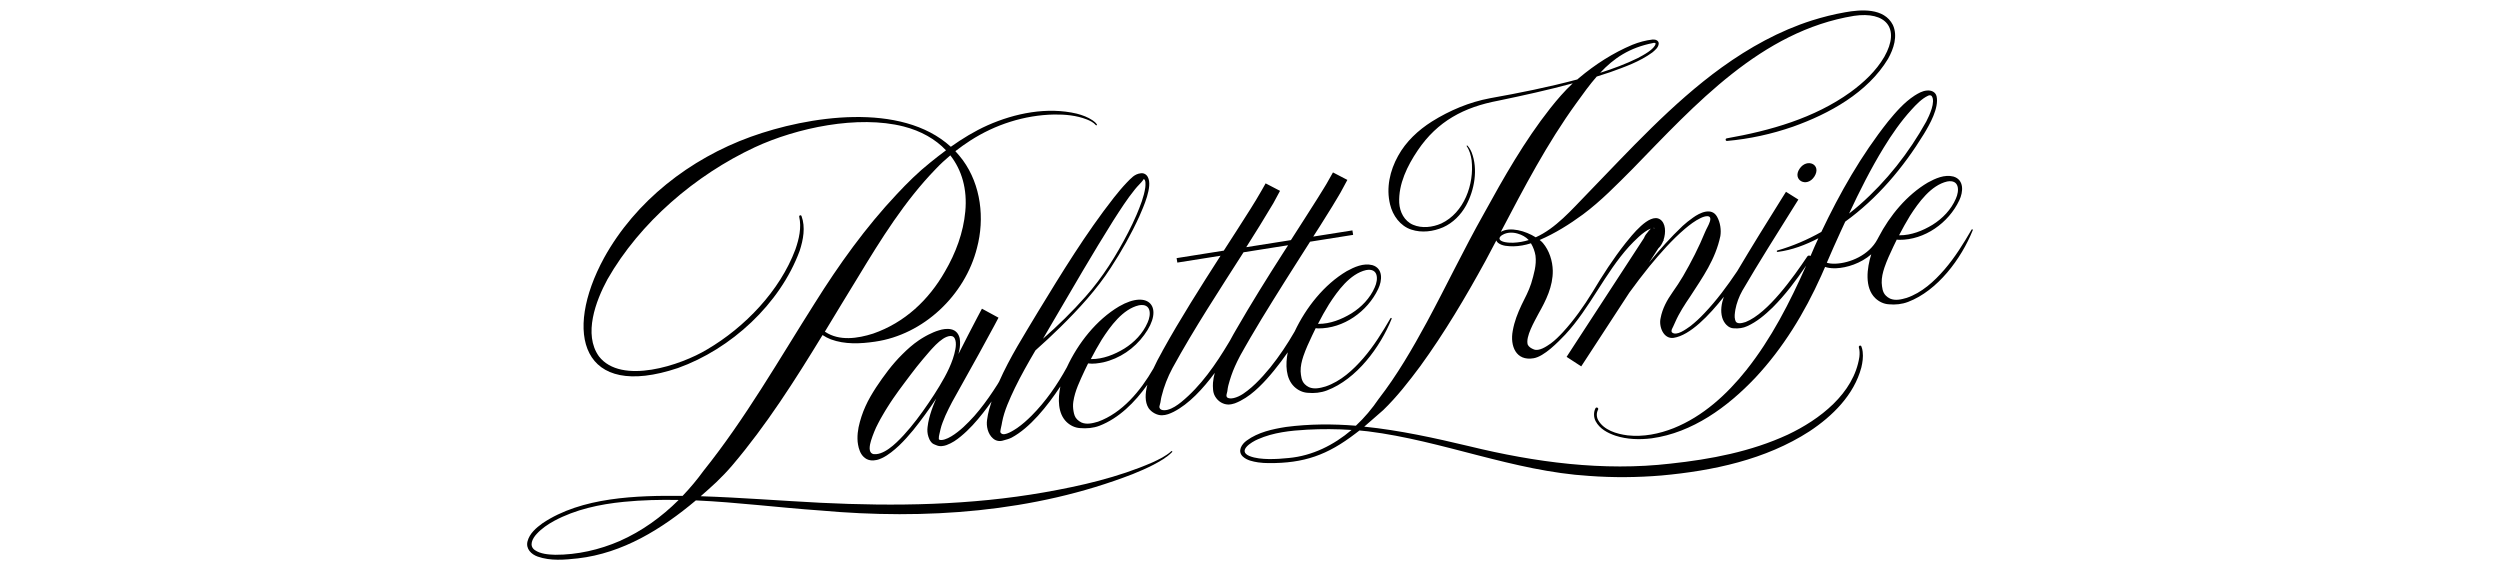
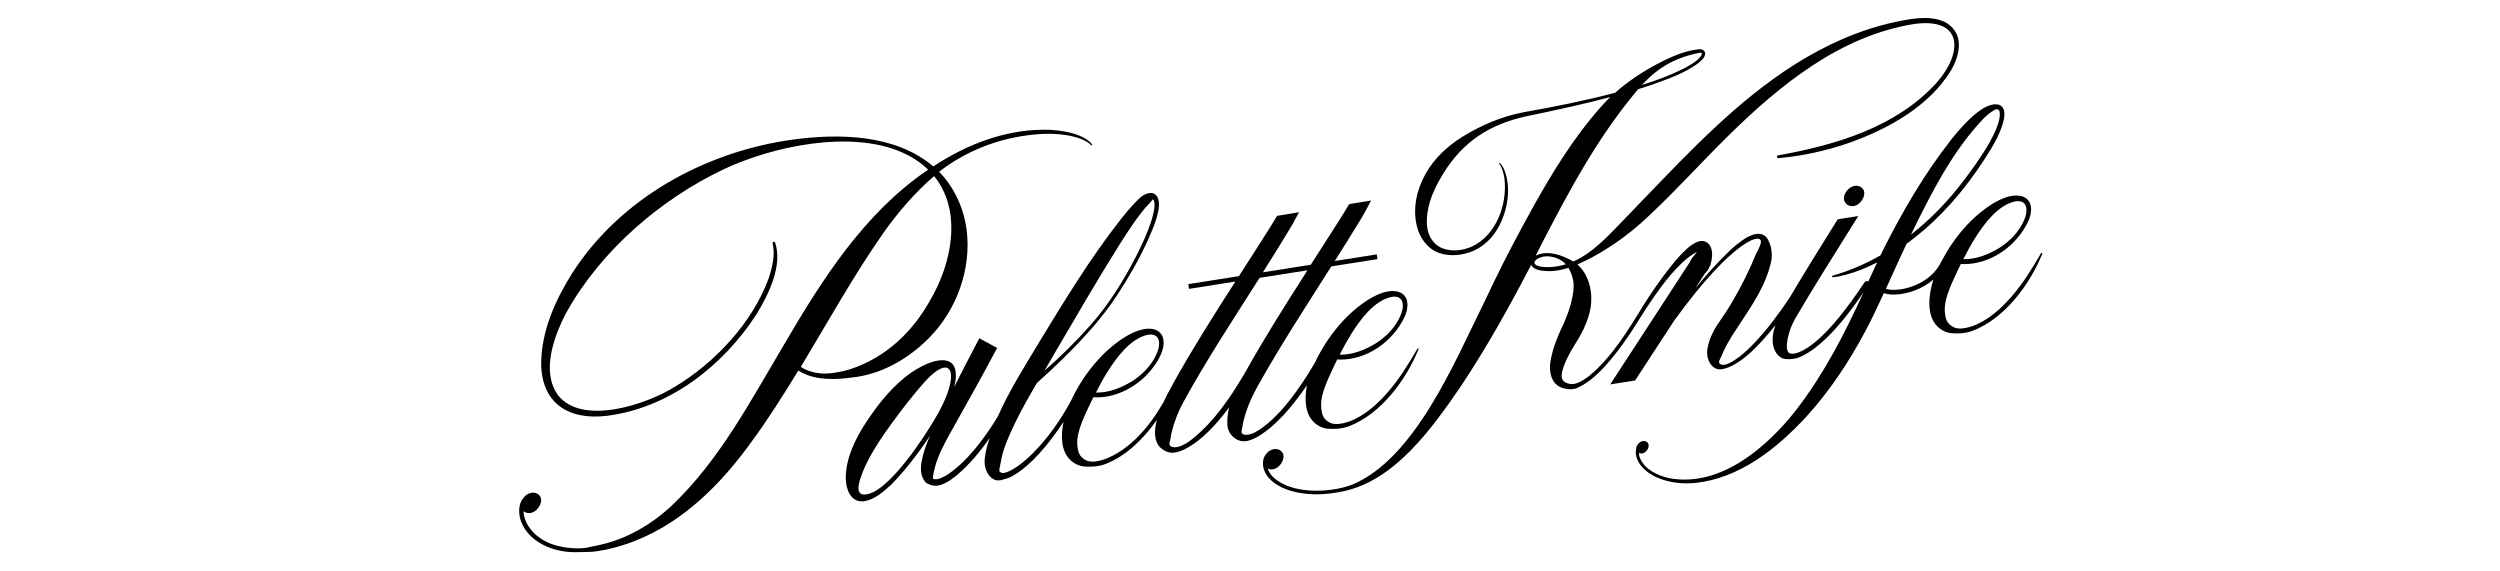
<svg xmlns="http://www.w3.org/2000/svg" version="1.1" id="Layer_1" x="0px" y="0px" viewBox="0 0 3471.2 791.8" style="enable-background:new 0 0 3471.2 791.8;" xml:space="preserve">
  <g>
-     <path d="M1626.3,626.5c-7.6,6.9-17.2,11.4-26.5,15.7c-47.6,20.7-98.8,32.4-149.8,41.4c-102.4,18-206.8,19.6-310.5,14.5   c-55.2-2.8-111.1-7.3-166.6-9.1c7.4-6.4,14.7-13,21.8-19.6c7.7-7.4,15.1-15.1,22-23.2c47.5-55.9,87.1-118.2,125.4-181   c3.6,2.4,7.4,4.4,11.5,6c19.6,7.2,40.9,6.2,61.3,3.2c67.3-9.6,125.1-64.5,141.6-130.1c10.9-40.9,5.6-87.3-19.6-121.9   c-3.3-4.4-6.8-8.6-10.4-12.5c6.7-5.2,13.6-10.1,20.7-14.7c34.6-22.3,75.2-35.4,116.4-36.2c15.3-0.2,31,1.2,45.3,6.8   c4.6,1.8,9.4,4.2,12.6,7.9c0.3,0.4,0.8,0.5,1.2,0.2c0.4-0.3,0.5-0.8,0.3-1.2c-1.6-2.4-3.7-4.1-5.9-5.6c-6.6-4.5-14.3-7.3-22-9.3   c-40.9-9.7-85.9-0.7-123.9,16.2c-18.1,8.1-34.9,18.4-51,29.8c-68.9-62.9-198.3-42.6-278-13.8c-84.2,30.5-159.8,89-203.5,168.1   c-56.8,104.4-31.5,197.9,102.6,152.9c73.7-26.4,141.7-88.7,169-162.7c5-15.4,8.3-32.7,2.6-48.3c-0.8-2-3.7-1-3.2,1   c3.4,15.1-0.3,30.9-5.3,45.3c-21.5,57.5-70.1,108.1-122.6,138.9c-36.2,21.9-119.1,49.7-150.2,9.6c-21.9-30.6-4.4-77,11.8-106.9   C888.6,308.7,965.6,243,1048,204.5c58.4-27.1,143.4-45,206.6-28.9c24.2,6.2,44.3,17.6,58.9,33.1c-7.5,5.5-14.8,11.3-22,17.1   c-16.6,13.2-31.7,28.2-46.2,43.7c-43.4,46.1-80.5,97.9-114,151.4c-49.9,78.7-96.1,159.9-154.3,232.6c-8.9,12.3-18.7,24-29.2,35   c-64-0.6-140.1,1.5-194.5,38c-8.8,6.4-18.1,14.2-20.9,25.3c-2.5,10.3,5.3,17.9,14.1,21c17.9,6.3,37.5,4.5,55.9,2.5   c62.4-7.2,116.4-40.7,163.8-80.5c57.6,2.6,115.1,10,172.7,14c145.8,13.1,296.4,2.8,433.8-50.5c9.7-3.9,19.4-8.1,28.7-12.9   c9.3-5,18.7-10.1,26.1-17.8c0.3-0.3,0.3-0.8,0-1.1C1627.2,626.2,1626.6,626.2,1626.3,626.5z M1299.4,234.5   c6.3-6.7,13.1-12.9,20.1-18.8c16,20.5,23.7,47,20.8,77.8c-2.7,29.6-13.3,57.9-28.2,83.4c-22.6,39.7-56,71.1-99.8,86.3   c-21.3,6.8-46.8,10.7-66.5-2.4c-0.2-0.1-0.3-0.2-0.5-0.3c15.4-25.3,30.5-50.6,45.9-75.5C1223.3,332,1256.1,279.1,1299.4,234.5z    M860.4,751.2c-28.1,12.2-58.9,19.2-89.6,19.1c-9.5-0.3-20.3-1.1-28.2-6.5c-8.6-6.1-3.3-16.2,2.7-22.6c6.8-7.4,15.4-13.2,24.2-18   c29.6-15.9,63.2-23.1,96.5-26.4c25.5-2.5,50.9-3.1,76.3-2.6C918.6,717.8,891.2,737.6,860.4,751.2z" />
-     <path d="M2498.6,234.4c-10.5,15.6,10.2,27,20.7,10.6C2529.7,228.5,2509,218.8,2498.6,234.4z" />
-     <path d="M1748.1,537.4c7.5-7.2,14.4-15,20.9-23c6.7-8.2,13-16.6,19-25.2c-3.3,16.9-2.9,36.2,9,47.7c5.1,4.9,11.8,8.1,18.7,8.5   c9.2,0.9,18.4-0.1,26.8-3.3c41-15.6,73.9-59.9,89.8-99.5c0.4-1.1-1.2-1.7-1.6-0.8c-11.3,19.5-23.1,38.6-37.7,55.5   c-14.3,16.5-31.5,32.2-52.4,39.3c-7.5,2.2-15.8,4.2-23.1,1c-2.3-1.1-4.2-2.5-5.8-4.1c-4.8-4.7-5.3-11.5-5.8-17.8   c-0.2-7.2,1.5-14.2,3.8-21.2c3.4-9.9,7.7-19.2,12.3-28.9c1.6-3.3,3.2-6.6,4.8-9.9c1.1,0.1,2.3,0.2,3.4,0.3   c35.3,0.3,68.6-23.5,83.4-54.8c5.6-11.6,7.1-28.6-8.2-33.1c-12.4-3.1-24.9,2.6-35.5,8.4c-31.4,18.6-56.6,50.5-72.3,83.8   c-10.1,17.5-21.3,34.3-33.9,50c-6.4,7.8-13.1,15.4-20.4,22.4c-3.6,3.5-7.4,6.8-11.3,9.8c-3.9,3.1-8,5.9-12.4,7.9   c-2.2,1-4.4,1.8-6.6,2.3c-2.2,0.5-4.4,0.7-6.2,0.3c-0.9-0.1-1.7-0.5-2.4-0.8c-0.6-0.5-1.1-1-1.3-1.7c-0.1-0.1-0.1-0.3-0.1-0.5   c0-0.2-0.1-0.3-0.1-0.5c0-0.4,0-0.7,0.1-1.2l0.1-0.6l0.1-0.6c0.1-0.4,0.2-0.8,0.3-1.2c0.5-1.7,0.8-3.4,1-5.3c0.1-0.5,0.1-1,0.2-1.5   c0.1-0.5,0.2-1,0.3-1.5l0.3-1.5l0.4-1.6c1.1-4.2,2.4-8.5,3.9-12.9c3-8.8,7.1-17.7,11.6-26.3l1.7-3.2l1.9-3.3l3.7-6.6   c2.4-4.4,5-8.8,7.6-13.2c10.2-17.5,20.8-34.9,31.6-52.2c10.8-17.3,21.6-34.6,32.6-51.8c6.2-9.8,12.5-19.6,18.7-29.4l56.7-9l3.1-0.5   l-1-6.2l-54.4,8.6c3.3-5.1,6.5-10.2,9.8-15.3c5.5-8.7,10.9-17.4,16.3-26.1c2.7-4.4,5.4-8.8,8-13.3l4-6.8l3.9-7.2l5.4-10l-20-10.4   l-5.6,9.9l-3.5,6.2l-3.9,6.4c-2.6,4.3-5.3,8.6-8,12.9c-5.4,8.6-10.9,17.2-16.4,25.8l-21,32.8l-62,9.8c12.8-20.2,25.4-40.4,37.6-61   c2.3-4.3,6.9-12.7,9.3-17.2l-20-10.4c0,0-5.6,9.9-5.6,9.9c-4.7,8.5-10.3,17.3-15.4,25.6c-12.1,19.2-24.6,38.5-37.1,57.9l-62.4,9.9   l-3.1,0.5l1,6.2l60-9.5c-27.9,43.5-55.9,87.5-80.6,132.1c0,0,0,0,0,0s-0.1,0.3-0.3,0.7c-2.3,4.2-4.6,8.3-6.8,12.5   c-1.7,3.3-3.6,7.1-5.5,11.3c-18.1,31.4-43.5,61.7-76.9,73.8c-7.5,2.2-15.8,4.3-23.1,1.1c-2.3-1.1-4.2-2.6-5.8-4.1   c-3.2-3-4.4-7.2-5.1-11.4c-0.8-4.3-1-8.9-0.3-13.4c2.2-15.2,9.3-29.2,15.7-43.2c1.6-3.3,3.2-6.6,4.8-9.9c7,1,14.4-0.2,21-1.5   c22.8-5.2,43.2-19.1,56.9-38c28.3-38.2,6.7-63.7-34.8-39.7c-31.6,18.7-57,51-72.6,84.6c-13.3,24.3-29.3,47.4-48.9,67.1   c-6.3,6.3-12.9,12.2-20.1,17.2c-4.4,2.9-17.2,11.5-21.9,7.6c-1.2-0.9-1.5-1.6-1.5-2.4c0.3-4.2,1.8-8.3,2.5-13.4   c3-16,10.6-32.4,17.8-47.5c8.3-17.1,18.3-34.7,28.5-52.1c11.7-10.4,23.2-21.1,34.4-32.1c25.8-25.4,50.6-52.3,70.3-82.8   c14.9-22.8,28.3-46.5,39.6-71.3c5.5-12.8,18.8-41.5,11.7-54.5c-1.9-3.7-5.6-5.8-9.7-5.2c-8.8,0.9-13.7,7.1-19.3,12.7   c-6.5,6.8-12.4,13.9-18.1,21.1c-38.9,49.6-72.6,104.8-105.4,158.6c-18.8,31.5-39.1,63.2-54,97c-0.7,1.2-1.5,2.5-2.2,3.7   c-7.8,12.3-16.1,24.3-25.2,35.6c-4.5,5.7-9.4,11.1-14.4,16.2c-5,5.2-10.3,10.1-15.9,14.4c-2.8,2.2-5.7,4.2-8.7,6   c-3,1.8-6.1,3.3-9.1,4.2c-3,1-6.1,1.2-7.7,0.3c-0.4-0.2-0.6-0.8-0.5-1.4c0-0.3,0.1-0.5,0.1-0.8c0.1-0.3,0-0.4,0-0.7   c0-0.9,0.1-2,0.4-3.2c0.1-0.6,0.3-1.3,0.4-1.9c0.2-0.7,0.3-1.4,0.5-2.1l1-4.4c0.7-3,1.7-6.2,2.9-9.3c2.3-6.3,5.2-12.7,8.3-18.9   c3.1-6.3,6.4-12.5,10.1-18.9l10.7-19.2c14.3-25.6,28.6-51.2,42.4-77l6.1-11.5l-23-12.5l-6.1,11.5c-9,17.1-17.8,34.2-26.5,51.4   c0.5-1.9,0.9-3.7,1.3-5.7c0.5-2.4,0.8-4.9,0.9-7.5c0.1-2.6,0.1-5.2-0.4-8c-0.5-2.7-1.6-5.6-3.7-8.2c-1-1.3-2.4-2.3-3.8-3.2   c-1.5-0.8-3-1.4-4.6-1.7c-3.1-0.7-6.1-0.6-8.9-0.3c-2.8,0.3-5.5,1-8,1.8c-2.6,0.7-5.1,1.7-7.5,2.7c-2.4,1-4.8,2.1-7.1,3.3   c-1.2,0.6-2.3,1.2-3.4,1.8c-1.1,0.6-2.3,1.2-3.3,1.9c-1.1,0.7-2.2,1.3-3.3,2c-1.1,0.7-2.2,1.4-3.2,2.1   c-8.4,5.7-15.9,12.4-22.9,19.4c-14.1,13.9-25.7,29.8-36.5,46c-5.4,8.4-10.6,17-14.7,26.2c-4.2,9.2-7.4,19-9.6,29.2   c-1,5.1-1.6,10.5-1.5,15.9c0,2.7,0.3,5.6,0.8,8.3c0.5,2.8,1.2,5.7,2.4,8.6c1.1,2.9,2.8,5.8,5.3,8.2c0.6,0.6,1.3,1.2,2,1.7   c0.7,0.5,1.5,1,2.2,1.4c0.8,0.4,1.6,0.7,2.4,1c0.8,0.2,1.6,0.5,2.4,0.6c0.8,0.1,1.6,0.2,2.4,0.3c0.8,0,1.6,0,2.3,0   c1.4-0.2,2.9-0.3,4.2-0.6c1.4-0.2,2.6-0.7,3.9-1.1c1.2-0.5,2.5-1,3.6-1.5c4.7-2.2,8.9-5,12.8-8c3.9-3,7.6-6.2,11.1-9.5   c7-6.7,13.4-13.9,19.5-21.3c11.4-14.1,22-28.8,32-43.8c-0.8,1.8-1.5,3.5-2.3,5.3c-3,7.1-5.5,14.4-7.5,22.1c-1,3.9-1.7,7.9-2.2,12.1   c-0.5,4.2-0.4,8.7,1.2,13.5c0.7,2.4,1.9,4.9,3.7,7.2c0.9,1.2,2.1,2.2,3.5,2.9c0.6,0.4,1.4,0.6,2.1,0.9c0.7,0.3,1.3,0.5,2,0.8   c2.5,1.1,5.1,1.3,7.4,1.1c2.3-0.2,4.4-0.7,6.4-1.4c3.9-1.4,7.4-3.3,10.7-5.3c3.3-2.1,6.3-4.4,9.2-6.8c11.7-9.6,21.6-20.8,30.8-32.5   c4.1-5.2,8.1-10.6,11.9-16c-1.2,3.7-2.3,7.4-3.4,11.1c-1.2,4.7-2.3,9.6-2.9,14.7c-1.2,8.2,0.9,19.3,8.3,25.6   c4.4,3.9,9.9,4.3,14.8,2.6c3.8-1,7.5-2,10.9-3.7c25.5-13.6,49.5-43.5,67.8-71.1c-3.6,17.3-3.6,37.5,8.6,49.3   c5.1,4.9,11.8,8.1,18.7,8.5c9.2,0.8,18.4,0,26.9-3.2c27.1-10.5,49.1-32.4,66.6-57c-3.1,11.9-3.8,23.8,1.7,32.5   c4,5.8,11.8,10.1,18.6,9.9c6-0.1,11.1-2.3,16.2-4.8c21.3-10.9,40.7-32,57.1-54.1c-1.2,4.4-2.1,8.9-2.5,13.7c-0.2,3-0.2,6.1,0.1,9.3   c0.2,3.2,1,6.6,2.9,9.8c1.9,3.2,4.7,6.3,8.2,8.3c1.7,1,3.5,1.7,5.2,2.2c1.7,0.4,3.5,0.7,5.1,0.7c3.3-0.1,6.2-0.8,8.9-1.7   c2.7-1,5.2-2.2,7.6-3.4C1732.4,551.3,1740.6,544.6,1748.1,537.4z M1845.2,422.6c11.9-18.5,29.1-42.4,51.6-47.6   c16.9-3.1,17.3,12.4,12,24c-6.5,15.1-18.5,27.5-32.3,36.1c-13.8,8.4-29.7,14.7-45.9,14.6c-0.2,0-0.4,0-0.6,0   C1834.7,440.5,1839.7,431.4,1845.2,422.6z M1529.8,471.5c11.9-18.5,29.1-42.4,51.6-47.6c16.9-3.1,17.3,12.4,12,24   c-6.5,15.1-18.5,27.5-32.3,36.1c-13.8,8.4-29.7,14.7-45.9,14.6c-0.2,0-0.4,0-0.6,0C1519.3,489.4,1524.4,480.3,1529.8,471.5z    M1281.2,571.2c-5.5,7.7-11.2,15.2-17.2,22.4c-6,7.2-12.3,14.2-19.1,20.6c-3.4,3.2-6.9,6.2-10.6,8.8c-3.7,2.6-7.7,4.9-11.8,6.3   c-2,0.7-4.1,1.1-6,1.3c-1,0.1-1.9,0.1-2.9,0c-0.4-0.1-0.8-0.2-1.2-0.2c-0.4-0.1-0.7-0.3-1.1-0.4c-1.4-0.6-2.2-1.5-2.8-2.7   c-0.6-1.2-0.9-2.7-1-4.4c0-1.7,0.1-3.6,0.5-5.5c0.2-1,0.4-1.9,0.7-2.9l0.4-1.5l0.4-1.5c1.2-3.9,2.7-7.9,4.3-11.9   c1.6-4,3.4-7.9,5.5-11.8c2-3.9,4.1-7.8,6.4-11.6c2.2-3.8,4.5-7.7,6.9-11.4c2.3-3.8,4.9-7.5,7.4-11.3c5.2-7.6,10.7-15.1,16.2-22.4   c5.5-7.3,11-14.7,16.6-21.8c2.8-3.6,5.7-7.1,8.6-10.5c2.9-3.5,5.8-6.9,8.8-10.3c0.7-0.9,1.5-1.7,2.2-2.5c0.7-0.8,1.5-1.7,2.3-2.5   c0.8-0.8,1.5-1.6,2.3-2.4c0.8-0.8,1.6-1.6,2.3-2.4c3.2-3.1,6.5-6,10-8.3c1.8-1.2,3.6-2.1,5.4-2.8c1.8-0.7,3.6-1.1,5.2-1.1   c0.8,0,1.5,0.1,2.2,0.3c0.6,0.3,1.3,0.5,1.8,1c1.2,0.9,2.1,2.5,2.6,4.4c0.5,1.9,0.8,4,0.7,6.2c0,2.2-0.3,4.4-0.7,6.6   c-0.8,4.4-2,8.9-3.5,13.3c-3,8.8-7,17.3-11.5,25.5c-4.5,8.2-9.4,16.3-14.5,24.2C1292,555.7,1286.7,563.5,1281.2,571.2z    M1545.7,306.4c9.6-14.9,19.2-30.1,30.3-43.7c3.5-4.5,8.4-8.7,11.5-13.1c0.1-0.2,0.3-0.4,0.3-0.6c0-0.1-0.1-0.3-0.1-0.5   c3.5,0.6,2.9,8.1,2.5,11.9c-1.9,13.1-7,25.6-12.1,37.8c-3.5,8.2-7.4,16.3-11.5,24.3c-16.5,31.9-35.6,62.7-59.5,89.5   c-18.3,20.7-38.1,40.1-58.9,58.3c5-8.5,9.9-16.8,14.6-25C1488.8,400.8,1518.4,349.9,1545.7,306.4z M1640.1,558.3   c-5.7,4.5-11.9,8.9-19,10.7c-6.1,1.5-13.6,0.5-10.6-7.4c1.2-3.7,1.2-7.4,2.3-11.3c3.3-13.5,8.4-26.6,15.2-39.3   c30.2-55.1,64.8-107.7,98.6-160.7l61.9-9.8l-7.6,11.8c-22.1,34.5-43.8,69.3-64.4,105.1c-2.6,4.5-5.2,8.9-7.6,13.5l-0.7,1.3   c-0.5,0.8-2,3.4-2,3.4C1688,506,1667.6,535.8,1640.1,558.3z" />
-     <path d="M2738.8,318.5c-0.4-0.3-1-0.1-1.3,0.3c-11.3,19.5-23.1,38.6-37.7,55.5c-14.3,16.5-31.5,32.2-52.4,39.3   c-7.5,2.2-15.8,4.2-23.1,1c-2.3-1.1-4.2-2.5-5.8-4.1c-4.8-4.7-5.3-11.5-5.8-17.8c-0.2-7.2,1.5-14.2,3.8-21.2   c3.4-9.9,7.7-19.2,12.3-28.9c1.6-3.3,3.2-6.6,4.8-9.9c1.1,0.1,2.3,0.2,3.4,0.3c35.3,0.3,68.6-23.5,83.4-54.8   c5.6-11.6,7.1-28.6-8.2-33.1c-12.4-3.1-24.9,2.6-35.5,8.4c-28.9,17.1-52.6,45.5-68.4,75.9l0,0l-1.5,2.8   c-11.7,22.2-38.4,33.2-58.2,33.9c-4.8,0.2-9.1-0.3-12.1-1.3c6.2-14.3,12.5-28.8,18.9-42.6c2.2-4.8,4.4-9.7,6.7-14.5   c44.4-32,80.6-75,109.1-121.5c8.1-13.3,21.3-36.5,17.7-52.5c-1.5-6.3-7.7-8.6-13.4-8c-6.5,0.5-11.9,3.8-17.1,7   c-14.6,9.5-25.9,22.7-36.8,35.9c-37.3,47-67,99.3-92.7,153.4c-19.3,10.9-39.8,19.7-61.1,25.8c-0.5,0.1-0.9,0.6-0.8,1.1   c0.1,0.5,0.5,0.9,1.1,0.9c20-2.5,39-9.8,56.7-19c-1.8,3.8-3.5,7.7-5.3,11.6c-1.8,4.3-3.7,8.6-5.6,13c-1.7-0.7-3.3-1-4.5,0.7   c-19,28.2-54.4,78.6-85.6,91c-5.2,1.6-13.2,4-14.6-3c-1.3-4.3-0.4-9.3,0.3-14.1c1.6-8.7,5.1-18.3,9.7-26.4   c23.2-39.8,48-78.8,72.4-117.9l5.4-8.6l-17.2-10.8c0,0-5.4,8.6-5.4,8.6c-21.1,33.7-42,67.4-62.3,101.6   c-13.8,20.5-28.6,40.6-45.7,58.5c-6.1,6.5-12.6,12.6-19.6,18c-5.6,3.9-19.2,14.3-25.4,8.4c-1.5-2.5,0.4-5,1.7-7.8   c1.1-2.1,2-4.2,2.9-6.4c5.4-12.4,13.3-24.5,21-35.8c17-26.3,34.9-51.2,41.7-83.7c1.3-8.3,0-18.6-4.6-26.8   c-7.6-13.5-24-5.5-33.4,1.3c-5.1,3.5-9.8,7.4-14.4,11.5c-16.7,15.9-32,32.9-46.5,50.7l13-19.9c0.2-0.1,0.3-0.3,0.5-0.4   c2.3-2.2,4.4-5.5,5.9-9.3l1-1.5l-0.4-0.2c3.5-10.3,3.1-23.4-5-28.6c-14.8-9.3-39.6,23-47.8,33.1c-17,21.5-31.8,44.5-45.8,67.9   c-12.1,19.7-25.6,38.8-41.2,55.8c-5.2,5.6-10.7,11.1-16.8,15.6c-6,4.2-16.4,11.3-23.6,8.2c-3.4-1.3-6.8-3.4-8.3-6.4   c-3.6-10.8,9.5-32.8,14.9-43.2c10.4-18.4,20.1-37.9,19.8-59.7c-0.3-13.5-4.8-27.9-13.7-38.4c-1.2-1.4-2.7-2.8-4.5-4.2   c21.4-9.2,41.3-21.7,60-35.4c25.3-18.8,47.1-41.4,69.2-63.5C2353.7,145.2,2445.4,43,2574.3,22c43.9-6.5,64.7,16.8,42.1,56.8   c-11.5,19.8-28.7,35.8-47.1,49.2c-50.3,36.2-111.3,53.4-171.8,64.1c-2.2,0.4-1.9,3.8,0.5,3.6c31.1-2.8,61.9-9.5,91.5-19.8   c50.3-17.9,103.7-47.2,132-94.2c7.8-13.9,13.8-31.7,6.7-47.1c-12.2-23.9-44.1-21.6-66.6-17.5c-15.5,2.7-30.8,6.6-45.8,11.3   c-45.1,14.4-86.9,37.6-125.2,65.2c-69.3,50.1-128,114.9-187.3,176c-21.1,21.6-43.1,47.4-71,59.9c-14-8.9-35.6-15-48.4-7.6   c32.2-61.3,64.2-122.7,104.9-178.8c9.6-13.4,18.6-25.8,28.2-36.8c6.3-2,12.6-4,18.8-6.1c20.2-7.3,40.9-14.5,58.5-27.4   c3.7-3.2,8.2-6.6,8.8-12c0.3-4.4-4.4-6.2-7.9-5.9c-0.2,0-0.4-0.1-0.7,0c-9.6,1.1-19.1,3.7-28,7.3c-26.9,11.3-51.7,27.3-74.1,46.1   c-0.8,0.7-1.5,1.3-2.3,2c-40,10.7-80.5,18.8-121.3,26.1c-28.7,5.4-55.8,16.8-80.6,32.3c-19,12-36.1,27.9-47,47.8   c-11.3,20.3-16.8,44.3-11.1,67.4c3.6,15.3,14.2,30,29.5,34.9c14.4,4.8,30.4,2.7,44.1-3.2c13.7-6.1,24.6-17.2,31.8-30.1   c11.8-21.6,17-50.6,7.8-74c-1.4-3.4-3.3-6.6-5.8-9.3c-0.2-0.2-0.6-0.3-0.8-0.1c-0.3,0.2-0.4,0.6-0.2,0.9c4,5.8,5.8,12.7,6.8,19.5   c3.8,33.3-10.4,72.9-42.1,87.8c-12.1,5.3-26.8,7.1-39.2,1.8c-12.2-5.2-18.5-17.8-19.2-30.5c-1.2-26.1,11.3-51.5,25.7-72.8   c27.4-40.6,64.2-60,111.8-69c34.6-7.2,69.3-14.8,103.4-24.1c-11.4,10.7-21.7,22.6-31.4,34.9c-35.6,45.2-64.4,95.9-91.9,146   c-27.9,49.5-52.3,100.7-79.2,150.6c-20.1,37-41.3,73.6-67.1,106.9c-9,13.3-19.6,25.9-31.5,37c-32.2-2.6-64.6-2.5-96.9,1.7   c-19,3-38.8,7.3-54.7,18.9c-7,5-13.1,14.6-5.5,22.1c5.9,5.5,14,7,21.4,8.2c4.9,0.7,9.7,1,14.5,1c49.3,0.4,81.7-11.2,120.6-41   c1.9-1.4,3.8-2.9,5.6-4.3c3.9,0.4,7.9,0.8,11.8,1.2c103.8,13,201.9,55.4,307,61.9c33.5,2.5,67.2,2.2,100.6-0.6   c71.4-6.5,144.4-21.9,205.4-61.3c32-21.1,61.8-50.5,72-88.5c1.7-7.1,2.8-14.6,1.9-22c-0.3-2.5-0.8-5-1.8-7.4   c-0.4-0.9-1.3-1.4-2.2-1.1c-1,0.3-1.6,1.4-1.3,2.4c1.2,4.2,1.2,8.8,0.7,13.3c-7.7,50.9-55.5,87.2-99.4,107.9   c-51,23.6-106.9,34.2-162.6,40.2c-93.9,10.9-188.1-1.8-279.6-24.1c-47.9-11.4-96.7-22.2-145.9-27.2c8.9-7.5,17.5-15.4,26.4-23   c19.1-18.5,35.5-39.6,51.3-60.8c33.7-46.4,63.1-96,90.6-146.2c5.1-9.5,10.1-19,15.1-28.5c0.5,1.3,1.3,2.4,2.4,3.3   c6,4.6,14.1,4.7,21.2,4.8c8.3-0.1,16.6-1.7,24.5-4.2c3.2,5.4,5.3,11.1,6.3,17.1c1.7,13.2-2.3,26-6,38.7   c-3.3,10.3-8.6,20.2-13.4,29.9c-5.4,11.6-9.9,22.7-12.2,35.9c-3.9,20.8,4.4,42.3,29.1,38c14.6-2.5,33.5-22.1,43.8-32.8   c34.5-37.2,54.8-85,88.8-122.5c6.5-6.9,19.6-20.8,29.9-24.7c-0.3,0.3-0.5,0.6-0.8,1c-0.5,0.6-1,1.2-1.5,1.7l-0.2-0.1l-0.9,1.4   c-2.3,2.6-4.5,5.4-5.8,8.7c0,0.1-0.1,0.2-0.1,0.3l-100.9,154.9l-6.6,10.2l20.3,13.2l6.6-10.1l60.2-92.3c9-12.4,18.3-24.6,27.9-36.5   c15.2-18.4,31.1-36.6,49.3-52.1c6.8-5.7,13.8-11.1,21.7-14.9c5.9-2.9,16.3-5.7,12.9,4.9c-1.5,4.8-4.6,9.6-6.6,14.4   c-8.4,20.7-19.3,41.9-30.7,61.5c-4.5,7.6-9.4,15-14.5,22.2c-7.6,10.8-14.2,22.7-16.6,36c-2.7,11.4,3.9,29.3,18.1,27.3   c22.9-3.5,49.3-31.2,69.7-57c-3.2,9.2-5,19.3-2.2,29c2.1,7.2,8.3,14.9,16.4,14.8c6.4,0.4,12.7-0.4,18.2-3   c13.6-6.1,24.7-15.7,35.3-25.9c17.7-17.7,32.6-37.6,46.6-58.2c-22.7,51.1-48.3,101.3-83.1,145.1c-27,33.9-60.3,64.3-100.9,80.6   c-20.2,8-42.2,12.4-63.9,10c-15.4-2-33.1-7.2-41-21.4c-2.3-4.5-2.4-9.8,0-14.3c1.2-2.4-2.4-4.3-3.7-1.8c-2.7,5.5-2.5,12.4,0.3,17.8   c5.6,10.6,16.6,16.4,27.4,20.1c16.2,5.3,33.6,5.8,50.4,3.7c56.6-7.8,105.3-43.4,143.8-84c38.7-41.3,68.5-90.3,91.6-141.7   c1.8-4.1,3.6-8.2,5.4-12.3c3.4,1.2,7.7,1.9,12.7,1.9c0.7,0,1.5,0,2.2,0c15.5-0.6,34.8-6.9,49.2-19.4c-6,18.9-9.6,46.3,5.6,60.9   c5.1,4.9,11.8,8.1,18.7,8.5c9.2,0.9,18.4-0.1,26.8-3.3c41-15.6,73.9-59.9,89.8-99.5C2739.4,319.2,2739.2,318.7,2738.8,318.5z    M2652,299.6c11.9-18.5,29.1-42.4,51.6-47.6c16.9-3.1,17.3,12.4,12,24c-6.5,15.1-18.5,27.5-32.3,36.1   c-13.8,8.4-29.7,14.7-45.9,14.6c-0.2,0-0.4,0-0.6,0C2641.6,317.5,2646.6,308.4,2652,299.6z M2295.4,59.7c0.2,0,0.4-0.1,0.5-0.2   c1.2-0.1,2.3,0.1,2.6,0.5c0.2,0.2,0.3,0.3,0.3,0.7c-1.6,7.8-17.4,16-24.7,19.9c-16.8,8.3-34.4,14.8-52.3,20.5   C2240.7,80.9,2262.4,66.1,2295.4,59.7z M1789.7,635.9c-9.3,1-18.7,1.6-28,1.5c-9-0.2-18.5-0.9-26.8-4.2   c-17.2-7.2,2.7-19.5,11.7-23.3c21.4-9.5,45.1-12,68.3-13.3c20.6-1.1,41.2-1,61.7,0.4C1851.9,618,1822.3,632.8,1789.7,635.9z    M2101.3,337c-4.5,0.2-19.6-0.1-19.3-6.3c0.5-2.1,2.4-3.6,4.4-4.7c6.2-3.6,14.1-3.7,21-1.6c5.7,1.6,11.2,4.6,15.2,8.9   C2115.8,335.4,2108.8,336.7,2101.3,337z M2296.4,316.4c1.4,0,1.3,0.9-0.3,0.4c-0.2-0.1-0.4-0.2-0.5-0.3   C2295.9,316.5,2296.1,316.4,2296.4,316.4z M2615.5,205c11.3-18.5,23.8-36.5,38.4-52.5c6.7-7.4,14.4-15.5,23.2-19.6   c1.7-0.8,3.6-0.9,4.9,0.3c6,7.8-3.1,27.2-7.5,35.7c-24,43.2-55.2,82.9-92.4,115.5c-4.8,4.2-9.7,8.2-14.7,12.1   C2582,265.3,2597.5,234.4,2615.5,205z" />
+     <path d="M1282.1,476.8c40.9-36.8,64.6-92.6,61-147.7c-2-33.4-15.7-66.6-39.1-90.5c1.2-1,2.5-2,3.7-3c32-23.8,69.6-39.6,108.9-46.2   c22.3-3.8,45.5-5.3,67.8-1.1c5.6,1.1,11.1,2.5,16.3,4.6c5.1,2,10.5,4.5,14,8.6c0.3,0.4,0.9,0.5,1.3,0.2c0.4-0.3,0.6-0.9,0.3-1.3   c-12.5-15.9-46.2-20.4-65.9-20.3c-55.6-0.1-108.7,20.7-154.6,51c-52.4-44.9-131.3-46.1-196.4-37.1c-120.9,17-238,81.2-304.9,185.3   c-23.5,37.3-42.4,79.6-43.1,124.3c0,56.5,38.2,80.1,91,73.8c86.8-10.8,162-69.6,208.4-141.7c16.3-27,36.3-67,25.4-98.9   c-0.8-2.1-4-1-3.4,1.1c3.7,16.3-0.4,33.2-5.6,48.8c-22.8,61.9-74.5,117-130.6,150.6c-38.7,24.1-127.5,54.2-161.6,11.7   c-24.1-32.7-5.8-82.6,11.4-115c47.3-85.4,130.6-157.4,218.5-199c67.8-32,175.1-54.5,246-24.1c15.4,6.6,27.9,15,37.8,24.7   c-0.5,0.4-1.1,0.7-1.6,1.1c-87.8,60-146.1,152.2-198.8,242.3c-46.5,78.2-89,159.5-155.2,222.7c-28.8,26.9-64,47.5-102.8,55.4   c-5.6,1-11.1,2.6-16.6,3.5c-11.2,1.6-22.6,0.7-33.7-1.4c-10.9-2.1-21.6-6-30.7-12.5c-12.2-8.6-21.9-22-22.4-36.9   c5.4,4.4,15.1,3.9,21.4-6c11-17.2-10.1-27.6-21.5-12.4c-7.6,8.2-6.9,22.2-3.5,32.2c10.9,29.1,44,42.7,73.2,43.1   c8.9,0.1,17.7-0.4,26.5-0.6c20.5-2.3,40.5-7.9,59.7-15.5c66.7-26.4,118.9-79.2,160.2-136.4c23.5-32,44.8-65.6,65.5-99.7   c22.8,14.4,51.7,12.9,77.5,9.3C1222.2,519.3,1255.3,501.2,1282.1,476.8z M1158.9,517.5c-8.2,1.3-16.5,1.8-24.6,0.3   c-8-1.2-15.8-4-22.4-8.4c37.9-62.8,73.5-127.2,115.3-186.9c20.3-28.4,43.2-55.2,69.8-78c38.2,47,26.6,118.5-6.5,174.2   c-24.3,42.8-60.1,76.6-107.2,93C1175.2,514.4,1167.1,516.3,1158.9,517.5z" />
+     <path d="M2563.3,266.3c-11.2,16.7,11,29,22.2,11.4C2596.7,260.1,2574.5,249.6,2563.3,266.3z" />
+     <path d="M2834,351.5c-12.2,20.9-24.7,41.4-40.4,59.6c-15.3,17.7-33.8,34.5-56.2,42.2c-8,2.3-17,4.5-24.8,1.1   c-2.4-1.2-4.5-2.7-6.2-4.4c-5.1-5-5.7-12.3-6.2-19.1c-0.2-7.7,1.6-15.2,4.1-22.8c3.6-10.6,8.3-20.6,13.2-31   c1.7-3.6,3.4-7.1,5.2-10.7c1.2,0.2,2.4,0.3,3.6,0.3c37.9,0.4,73.6-25.2,89.6-58.8c6-12.4,7.6-30.7-8.8-35.5   c-13.4-3.3-26.7,2.8-38.1,9.1c-31,18.4-56.4,48.9-73.4,81.5l0,0l-1.6,3c-12.6,23.9-41.2,35.6-62.5,36.4c-5.1,0.2-9.6-0.3-12.9-1.4   c9.5-20.8,18.7-41.8,28.6-62.4c8.6-6.3,16.9-13,25-19.9c36.6-31.8,66.8-70.2,91.9-111.3c6.3-10.4,12-21.2,15.9-33   c2.6-8.6,7.1-24-4-28.8c-21.8-6.9-54.8,33.2-67.4,49c-37.4,47.9-68,100.5-95.1,154.8c-0.8,1.7-1.7,3.5-2.5,5.2   c-20.9,11.9-43.1,21.5-66.4,28.2c-0.5,0.1-0.9,0.6-0.9,1.2c0.1,0.6,0.6,1,1.2,1c6.1-0.6,12-1.9,17.9-3.5   c15.2-4.1,29.7-10,43.6-17.2c-4.2,8.8-8.3,17.8-12.3,26.5c-1.8-0.7-3.6-1.1-4.9,0.8c-20.3,30.3-58.3,84.4-91.8,97.7   c-5.6,1.8-14.1,4.3-15.7-3.2c-1.4-4.6-0.4-10,0.3-15.1c1.7-9.3,5.5-19.7,10.4-28.3c24.9-42.7,51.5-84.6,77.7-126.6l10.1-16.1   l-28.6,4.5c-22.6,36.1-45.1,72.3-66.8,109c-14.8,22-30.7,43.6-49,62.8c-6.6,6.9-13.5,13.6-21.1,19.4c-6,4.1-20.7,15.3-27.2,9   c-1.7-2.7,0.5-5.4,1.8-8.4c1.1-2.2,2.2-4.5,3.1-6.9c5.8-13.3,14.3-26.2,22.5-38.4c18.3-28.2,37.5-54.9,44.7-89.8   c1.3-8.9,0-20-4.9-28.7c-8.2-14.5-25.7-5.9-35.8,1.4c-5.5,3.8-10.5,8-15.4,12.4c-17.9,17.1-34.4,35.3-49.9,54.4l13.9-21.4   c0.2-0.1,0.3-0.3,0.5-0.4c2.5-2.3,4.7-5.9,6.3-10c0.3-0.4,1.1-1.6,1.1-1.6s-0.1-0.1-0.4-0.3c4.6-13.8,2.9-32.3-12.7-32.5   c-15.3,1.2-34.9,26-44,37.4c-13,16.5-25,33.8-36.1,51.5c-21.6,35.1-43.3,71.5-75.2,98.2c-3.2,2.5-6.5,4.9-10,6.9   c-4.9,2.7-10.3,5.3-15.8,4.7c-16.8-2.2-13.9-13.5-9.5-25.7c4.7-13.3,13.4-26.4,20.8-38.7c5.1-8.8,9.4-17.9,12.6-27.9   c6.2-18,6.3-39.1-2.3-56.7c-2.9-6.5-7.3-12.4-12.6-17c7.3-3.1,14.4-6.8,21.3-10.4c29.8-16.2,57.3-36.9,81.5-60.5   c36.4-34.3,70-71.6,105.4-106.5c72.5-71.4,156.7-140.4,260.2-156.6c67.4-8.9,66.6,40.1,31.1,80.8   c-55.9,62.4-140.7,87.4-220.8,101.7c-2.4,0.4-2,4.1,0.5,3.9c33.4-3,66.4-10.2,98.2-21.3c54-19.2,111.3-50.7,141.7-101.1   c8.4-14.9,14.8-34,7.2-50.6c-13.1-25.7-47.3-23.2-71.4-18.8c-16.6,2.9-33,7.1-49.1,12.2c-48.4,15.5-93.3,40.4-134.3,70   c-74.4,53.7-137.4,123.3-201,188.8c-22.7,23.2-46.2,50.9-76.1,64.3c-0.3-0.2-0.6-0.4-0.9-0.5c-14.8-8.5-34.8-15.7-51.2-7.7   c-0.1,0-0.1,0.1-0.2,0.1c4-7.8,8-15.6,11.9-23.4c35.6-68.7,72.3-136.3,121.1-196.5c3.1-4,6.2-7.7,9.3-11.3c7-2.2,14-4.4,20.9-6.8   c21.7-7.8,43.9-15.6,62.7-29.4c4-3.4,8.8-7.1,9.4-12.9c0.3-4.7-4.7-6.7-8.5-6.3c-0.2,0-0.5-0.1-0.7,0c-5,0.6-9.9,1.5-14.7,2.7   c-14.6,3.8-28.2,10.2-41.5,17.1c-21.1,11.1-41.6,24.6-59.7,40.6c-41.7,11-83.9,19.4-126.3,26.9c-30.8,5.8-59.8,18.1-86.5,34.7   c-20.4,12.9-38.7,30-50.5,51.3c-12.1,21.7-18,47.5-11.9,72.3c3.8,16.5,15.3,32.2,31.7,37.5c15.5,5.1,32.6,2.9,47.4-3.5   c14.6-6.5,26.4-18.5,34.1-32.3c12.7-23.2,18.2-54.3,8.4-79.4c-1.5-3.6-3.6-7.1-6.2-10c-0.2-0.2-0.6-0.3-0.9-0.1   c-0.3,0.2-0.4,0.6-0.2,0.9c4.3,6.2,6.2,13.6,7.3,21c4.1,35.7-11.2,78.3-45.1,94.2c-13,5.7-28.7,7.6-42,2   c-13.1-5.5-19.9-19.1-20.6-32.7c-1.3-28,12.2-55.2,27.6-78.1c29.4-43.6,68.9-64.4,119.9-74c35.9-7.5,71.9-15.3,107.3-24.8   c-2.4,2.2-4.7,4.5-6.9,6.9c-7,7.3-13.5,15-19.9,22.8c-37.7,46.2-67.6,98.7-95.7,150.8c-18.8,34.5-36.4,69.6-53,105.1   c-40.5,81.5-95.9,217-183.7,252.9c-30.8,11.5-84.3,13.3-109.3-11c-3.3-3.2-5.9-7.2-7.3-11.5c5.5,2.5,13.5,1,18.9-7.5   c11.2-17.6-11-28-22.2-11.4c-1.9,2.8-2.8,5.5-3,7.9c-0.7,4.4-0.2,9,1.3,13.1c5.7,14.9,20.9,23.5,35.1,28.1   c23.9,7.6,49.7,6.5,74,1.4c72.5-14.7,124.3-88.1,163.9-145.7c36.1-54.2,67.8-111.2,97.8-168.9c0,0.1,0,0.1,0.1,0.2   c4.2,8.2,17.3,8.4,25.4,8.6c9-0.1,17.8-1.9,26.2-4.6c3.4,5.8,5.7,11.9,6.8,18.4c1,6.8,0.3,13.8-1,20.7c-3,16.3-9.1,32.3-16.6,47.4   c-6.5,14.4-11.8,28.6-14.3,44.6c-2,12.4,1.2,29,14.1,34.6c6.7,2.8,14.6,3.8,21.5,1.7c27.7-10.6,54.9-46.8,71.6-70.9   c9.5-13.7,18-28.2,27.1-42.1c13.8-20.6,28.1-41.1,45.8-58.6c5.9-5.7,12-11.1,18.6-15.2c1.5-0.9,3.3-1.9,5-2.5c-0.8,0.9-1.7,2-2.5,3   c-0.1-0.1-0.2-0.1-0.2-0.1c-0.3,0.4-0.6,0.9-1,1.5c-0.1,0.1-0.2,0.2-0.3,0.3c-2.1,2.5-4.3,5.1-5.7,8.5c-0.1,0.3-0.2,0.6-0.4,0.9   c-23.2,35.6-90.6,139.2-110.4,169.6l34.5-5.4l54.1-82.9c9.7-13.3,19.6-26.4,29.9-39.2c16.3-19.8,33.4-39.3,52.9-55.9   c7.3-6.1,14.8-11.9,23.2-16c6.3-3.2,17.5-6.1,13.9,5.2c-1.7,5.2-5,10.3-7.1,15.4c-9,22.2-20.7,45-33,66   c-4.9,8.1-10.1,16.1-15.5,23.8c-8.2,11.6-15.3,24.3-17.8,38.7c-2.9,12.3,4.2,31.4,19.4,29.3c24.5-3.7,52.9-33.4,74.8-61.2   c-3.4,9.9-5.4,20.7-2.3,31.2c2.3,7.8,8.9,16,17.6,15.9c6.9,0.4,13.6-0.4,19.6-3.2c14.6-6.6,26.5-16.9,37.9-27.8   c18.8-18.8,34.7-40,49.6-61.8c-25.7,56.6-54.5,112.5-92.4,161.9C2454.5,620.3,2389,677.1,2318,664c-16.5-3.6-34.4-12-41.1-28.4   c-0.8-2.2-1.3-4.4-1.3-6.7c3.4,1.7,8.4,0.8,11.7-4.5c6.8-10.8-6.7-17.1-13.6-6.9c-1.4,2-1.9,3.9-1.9,5.6c-1,4.6-0.5,9.6,1.2,14   c4.7,11.9,15.4,20,26.5,25.3c16.8,7.8,35.7,9.8,54,8.2c61.8-6.4,113.5-47.7,154.3-91.8c32.9-36.1,60.1-77.2,82.9-120.3   c8.9-16.9,17.1-34.1,25-51.5c3.7,1.3,8.3,2,13.5,2c0.8,0,1.6,0,2.4,0c16.6-0.6,37.3-7.4,52.8-20.8c-6.4,20.3-10.3,49.7,6,65.4   c5.4,5.2,12.7,8.7,20,9.1c9.8,0.9,19.7-0.1,28.8-3.5c44-16.7,79.3-64.3,96.4-106.7C2836.2,351.2,2834.5,350.5,2834,351.5z    M2742.2,330.8c12.7-19.9,31.3-45.5,55.4-51.1c18.2-3.3,18.5,13.3,12.9,25.8c-6.9,16.2-19.8,29.5-34.6,38.8   c-14.8,9-31.9,15.8-49.3,15.6c-0.2,0-0.4,0-0.6,0C2731,350,2736.3,340.3,2742.2,330.8z M2754.9,163.8c3.9-3.9,8.3-7.4,12.9-10.2   c4.3-2.8,7.9-3,8.8,2.5c2.9,26.1-41.8,84.5-59.1,106.2c-18.9,23.3-40.5,44.9-64.2,63.5C2681.4,268.7,2710.4,210.1,2754.9,163.8z    M2359.4,73.4c0.2,0,0.4-0.1,0.6-0.2c1.3-0.1,2.5,0.2,2.8,0.5c0.2,0.2,0.3,0.3,0.3,0.8c-1.7,8.3-18.6,17.1-26.5,21.3   c-18.2,9.1-37.4,16.1-56.9,22.2C2301.4,94.7,2324.6,80.2,2359.4,73.4z M2151.2,370.9c-4.8,0.2-21-0.1-20.7-6.7   c0.6-2.3,2.5-3.8,4.7-5.1c3.2-1.8,7-2.9,10.9-3.2c10.1-0.4,21,3.5,28,11C2166.8,369.2,2159.2,370.6,2151.2,370.9z" />
  </g>
+   <path d="M1968.1,484.1c-12.2,20.9-24.7,41.4-40.4,59.6c-15.3,17.7-33.8,34.5-56.2,42.2c-8,2.3-17,4.5-24.8,1.1  c-2.4-1.2-4.5-2.7-6.2-4.4c-5.1-5-5.7-12.3-6.2-19.1c-0.2-7.7,1.6-15.2,4.1-22.8c3.6-10.6,8.3-20.6,13.2-31  c1.7-3.6,3.4-7.1,5.2-10.7c1.2,0.2,2.4,0.3,3.6,0.3c37.9,0.4,73.6-25.2,89.6-58.8c6-12.4,7.6-30.7-8.8-35.5  c-13.4-3.3-26.7,2.8-38.1,9.1c-33.6,20-60.8,54.2-77.6,89.9c-19,32.5-50.5,79-83.7,96.7c-4.2,2-9.4,3.6-13.8,2.8  c-3.9-0.6-4.8-3.1-3.9-6.5c1.1-3.7,1.4-8,2.3-11.9c1.3-5.1,2.8-10.2,4.6-15.5c4-11.9,10-24,16.3-35.3  c31.5-56.1,66.7-110,101.2-164.4l60.8-9.6l3.3-0.5l-1-6.6l-58.3,9.2c12.4-19.5,24.6-39,36.6-58.8c2.2-3.7,6.4-11.1,8.4-15l5.5-10.2  l-30.5,5c-4.2,7.2-8.8,14.4-13.1,21.4c-13.2,20.8-26.7,41.7-40.2,62.8l-66.5,10.5c13.7-21.7,27.3-43.4,40.4-65.4  c2.4-4.5,7.1-13.1,9.8-18l-30.5,5c-4.2,7.2-8.8,14.5-13.2,21.5c-13,20.6-26.4,41.3-39.8,62.2l-67,10.6l-3.3,0.5l1,6.6l64.4-10.2  c-30,46.7-59.9,93.9-86.5,141.7c0,0,0,0,0,0s-0.1,0.3-0.3,0.7c-2.5,4.5-4.9,8.9-7.3,13.4c-1.8,3.5-3.8,7.6-5.9,12.1  c-19.4,33.7-46.6,66.2-82.5,79.2c-8,2.4-16.9,4.7-24.7,1.2c-2.4-1.2-4.5-2.7-6.2-4.4c-3.5-3.3-4.7-7.7-5.5-12.2  c-0.8-4.7-1-9.5-0.3-14.3c2.4-16.3,9.9-31.3,16.9-46.3c1.7-3.6,3.4-7.1,5.2-10.6c7.5,1,15.4-0.2,22.6-1.6  c24.5-5.6,46.4-20.5,61.1-40.8c30.4-41,7.2-68.3-37.3-42.6c-33.9,20.1-61.2,54.7-77.9,90.8c-14.3,26.1-31.5,50.9-52.5,72  c-6.8,6.7-13.9,13.1-21.6,18.4c-4.7,3.1-18.5,12.3-23.5,8.1c-1.3-1-1.6-1.7-1.6-2.6c0.3-4.5,1.9-9,2.6-14.4  c3.2-17.2,11.4-34.8,19.1-51c8.9-18.4,19.6-37.3,30.5-55.9c12.6-11.2,24.9-22.7,36.9-34.5c27.6-27.3,54.3-56.1,75.4-88.8  c16-24.5,30.4-49.9,42.5-76.5c5.9-13.8,20.2-44.6,12.5-58.4c-2-4-6.1-6.2-10.4-5.6c-9.5,1-14.7,7.6-20.8,13.6  c-7,7.3-13.3,14.9-19.4,22.6c-41.8,53.2-77.9,112.4-113.1,170.2c-20.2,33.8-41.9,67.7-57.9,104c-19.3,31.8-44.2,64.3-71.4,81.6  c-5,2.9-12.9,7-18.1,4.9c-0.4-0.3-0.6-0.9-0.5-1.5c0.3-1.8,0.1-3,0.5-5.1c0.5-2.5,1.6-6.6,2.1-9c4.7-17.9,13.7-34.3,22.9-50.7  c19.1-34.1,38.6-68.8,57-103.2l6.6-12.3l-24.7-13.4l-6.5,12.4c-9.6,18.2-19.1,36.7-28.5,55.3c1.4-5.1,2.2-9.9,2.4-14.2  c1.4-31.7-28.1-24.6-47.3-14.6c-4.9,2.5-9.6,5.3-14.2,8.4c-26.3,18.3-46.4,44-63.7,70.2c-14.5,22.3-27.7,49.2-27.7,76.6  c0,14.3,6.3,33.5,23.9,32.3c15.2-1.5,27.5-12.6,38.3-22.3c14.8-14.4,36.4-40.9,54.9-69c-4.1,9.2-7.7,18.7-10.1,28.6  c-2.8,11.4-5.1,24.6,2.9,35.1c1.8,2.6,5.2,3.8,8.1,4.8c12.6,4.8,26.8-6,36.1-13.3c17.7-15.2,32.6-32.9,45.7-51.9  c-1.3,3.9-2.5,7.8-3.6,11.8c-1.3,5.1-2.4,10.3-3.1,15.8c-1.2,8.8,0.9,20.7,8.9,27.5c4.8,4.2,10.7,4.7,15.9,2.8c4-1,8.1-2.2,11.7-4  c27.4-14.6,53.1-46.6,72.8-76.3c-3.9,18.5-3.9,40.2,9.3,52.9c5.4,5.2,12.7,8.7,20,9.1c9.8,0.9,19.8,0,28.8-3.4  c29.1-11.2,52.7-34.8,71.5-61.2c-3.4,12.7-4.1,25.5,1.9,34.9c4.3,6.3,12.7,10.8,19.9,10.6c6.4-0.2,11.9-2.5,17.4-5.1  c22.8-11.6,43.6-34.3,61.3-58c-2.1,8-3.2,16.2-2.6,24.6c0.3,9.6,7.9,19.3,17.5,21.9c8.2,2.2,16.2-1.2,23.1-4.8  c27.5-15.7,50.5-44.3,69.9-72.3c-3.5,18.2-3.2,39,9.6,51.3c5.4,5.2,12.7,8.7,20,9.1c9.8,0.9,19.7-0.1,28.8-3.5  c44-16.7,79.3-64.3,96.4-106.7C1970.4,483.8,1968.6,483.1,1968.1,484.1z M1876.3,463.4c12.7-19.9,31.3-45.5,55.4-51.1  c18.2-3.3,18.5,13.3,12.9,25.8c-6.9,16.2-19.8,29.5-34.6,38.8c-14.8,9-31.9,15.8-49.3,15.6c-0.2,0-0.4,0-0.6,0  C1865.1,482.6,1870.5,472.9,1876.3,463.4z M1537.9,516c12.7-19.9,31.3-45.5,55.4-51.1c18.2-3.3,18.5,13.3,12.9,25.8  c-6.9,16.2-19.8,29.5-34.6,38.8c-14.8,9-31.9,15.8-49.3,15.6c-0.2,0-0.4,0-0.6,0C1526.7,535.1,1532,525.4,1537.9,516z M1465.8,487.9  c28-47.8,59.8-102.4,89.1-149.1c10.3-15.9,20.6-32.3,32.5-46.9c3.7-4.9,9-9.3,12.4-14.1c0.2-0.2,0.3-0.5,0.3-0.6  c0-0.2-0.1-0.3-0.1-0.5c3.8,0.7,3.2,8.7,2.7,12.8c-2.1,14-7.5,27.4-13,40.6c-3.8,8.8-8,17.5-12.4,26.1c-17.7,34.2-38.2,67.3-63.9,96  c-19.6,22.2-40.9,43-63.2,62.6C1455.5,505.6,1460.8,496.6,1465.8,487.9z M1198.5,686.6c-13.3-1.7-2.7-25.5,0.2-33.3  c7.3-17.5,17.5-33.8,28.1-49.5c14.1-20.2,28.8-39.9,44.4-58.8c9.3-10.7,18.2-22.5,30-30.4c16.3-10.5,21.5-0.1,18.6,15.6  c-2.7,14.7-9,28.4-16.1,41.6C1288.6,599.5,1231.5,689.4,1198.5,686.6z M1656.2,609c-6.1,4.8-12.8,9.6-20.4,11.4  c-6.6,1.6-14.6,0.5-11.4-7.9c1.3-4,1.3-8,2.4-12.1c3.5-14.5,9-28.6,16.3-42.1c32.4-59.1,69.6-115.5,105.8-172.5l66.5-10.5  c-29.8,46.5-59.6,93.6-86.1,141.1l0,0l-2.3,3.9C1707.7,552.9,1685.8,585,1656.2,609z" />
</svg>
